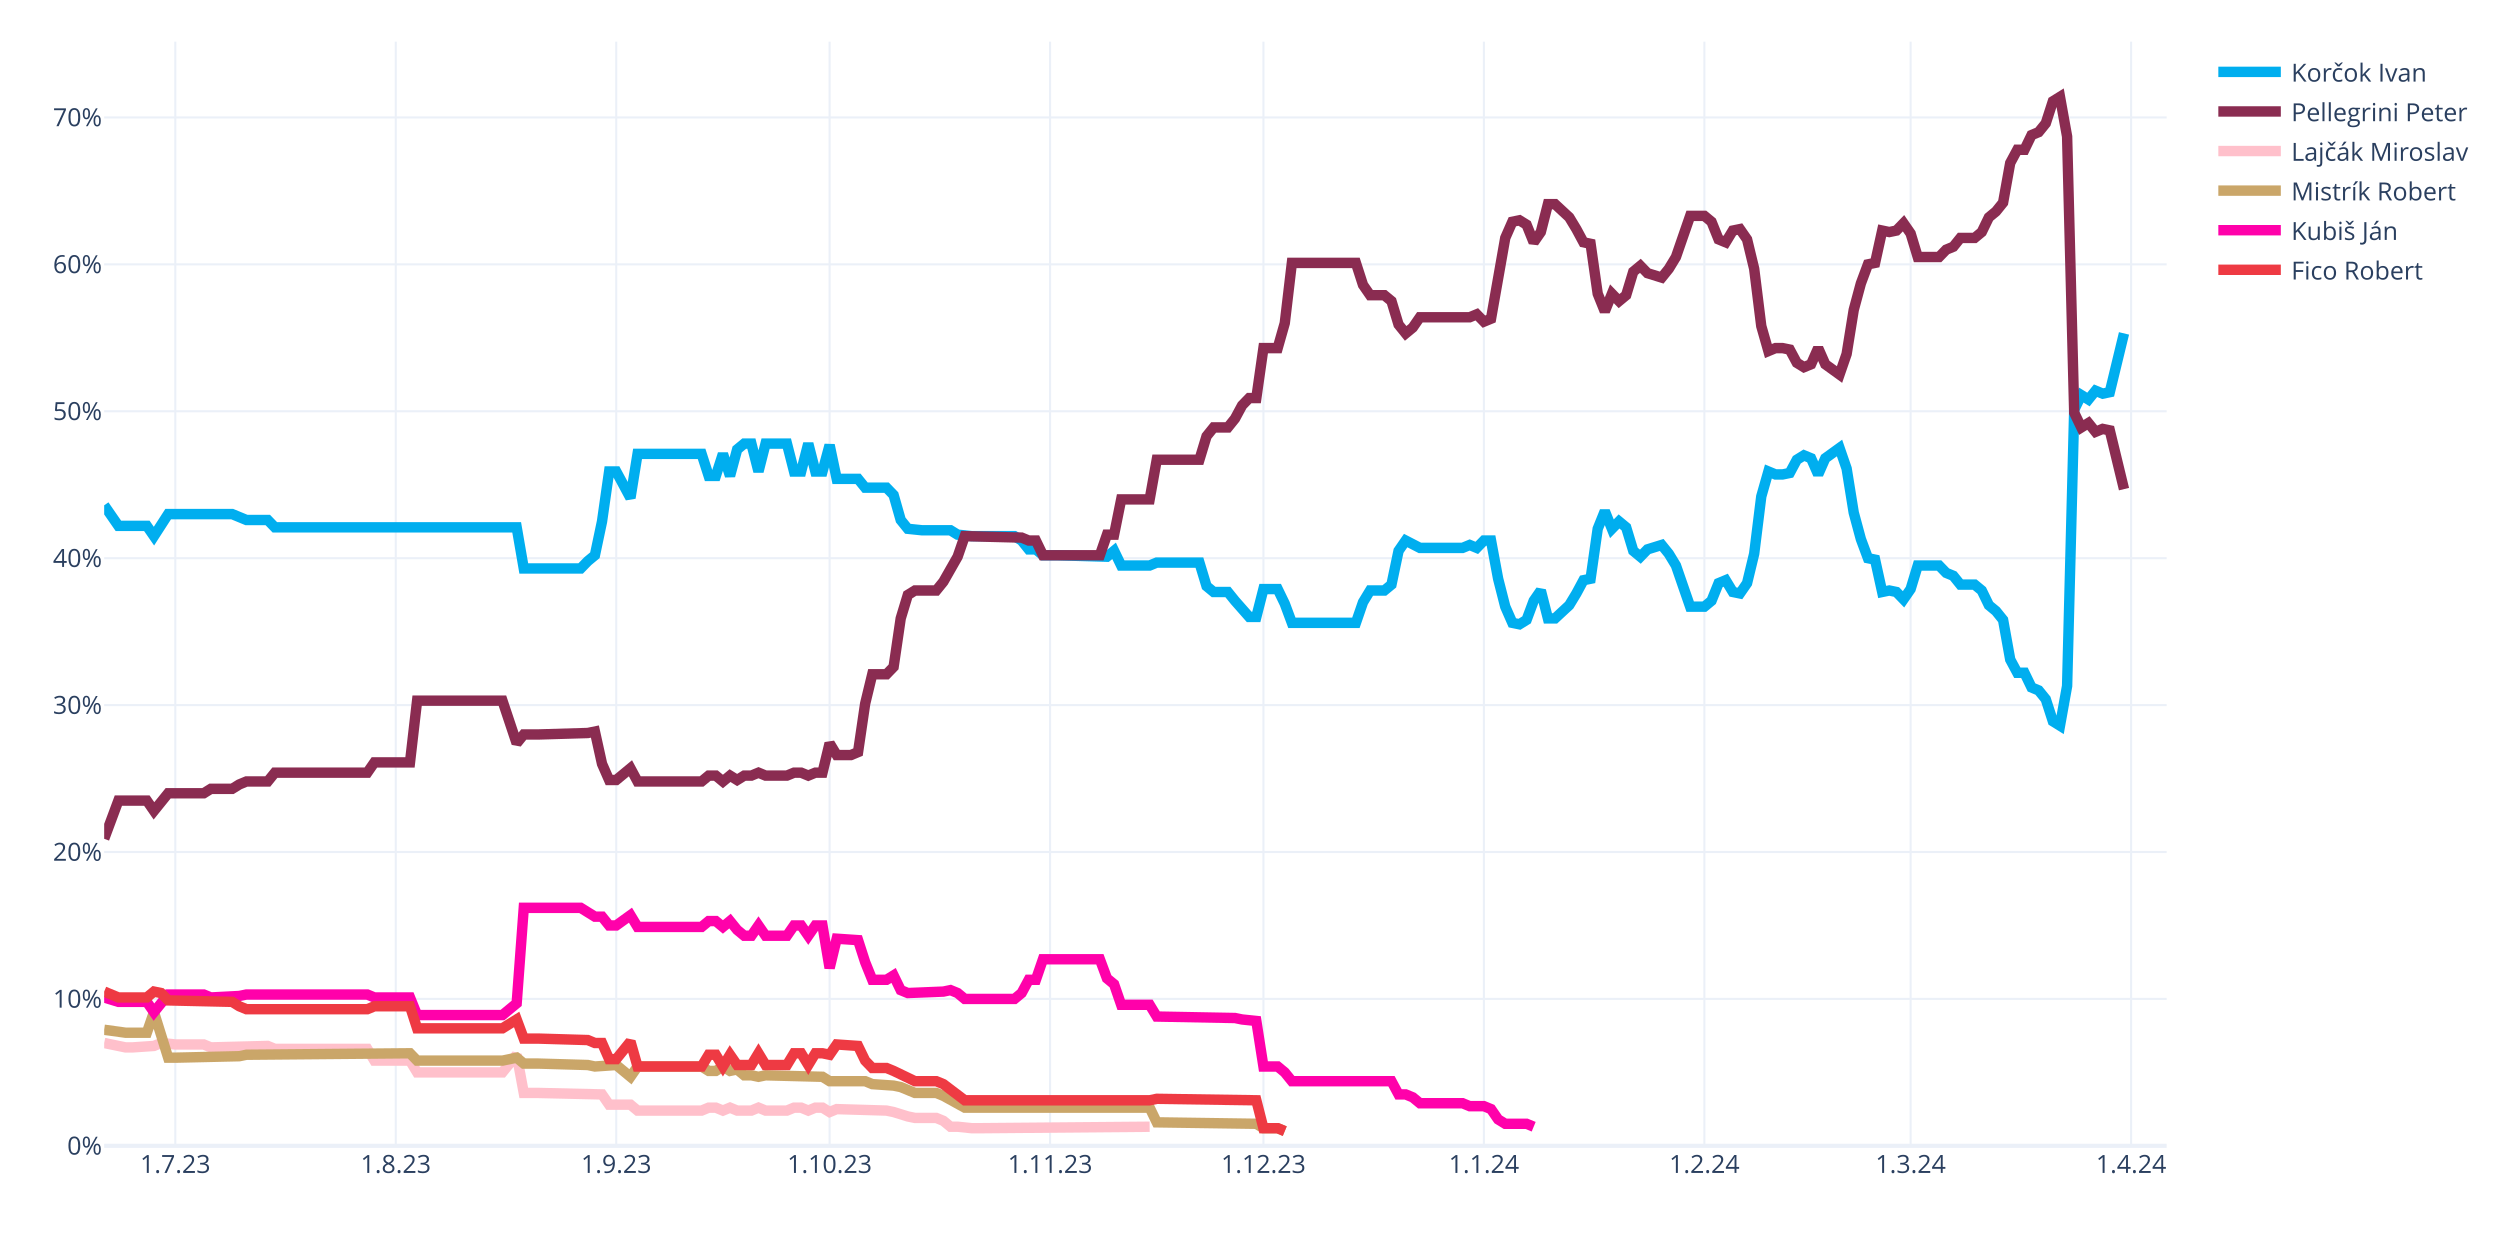
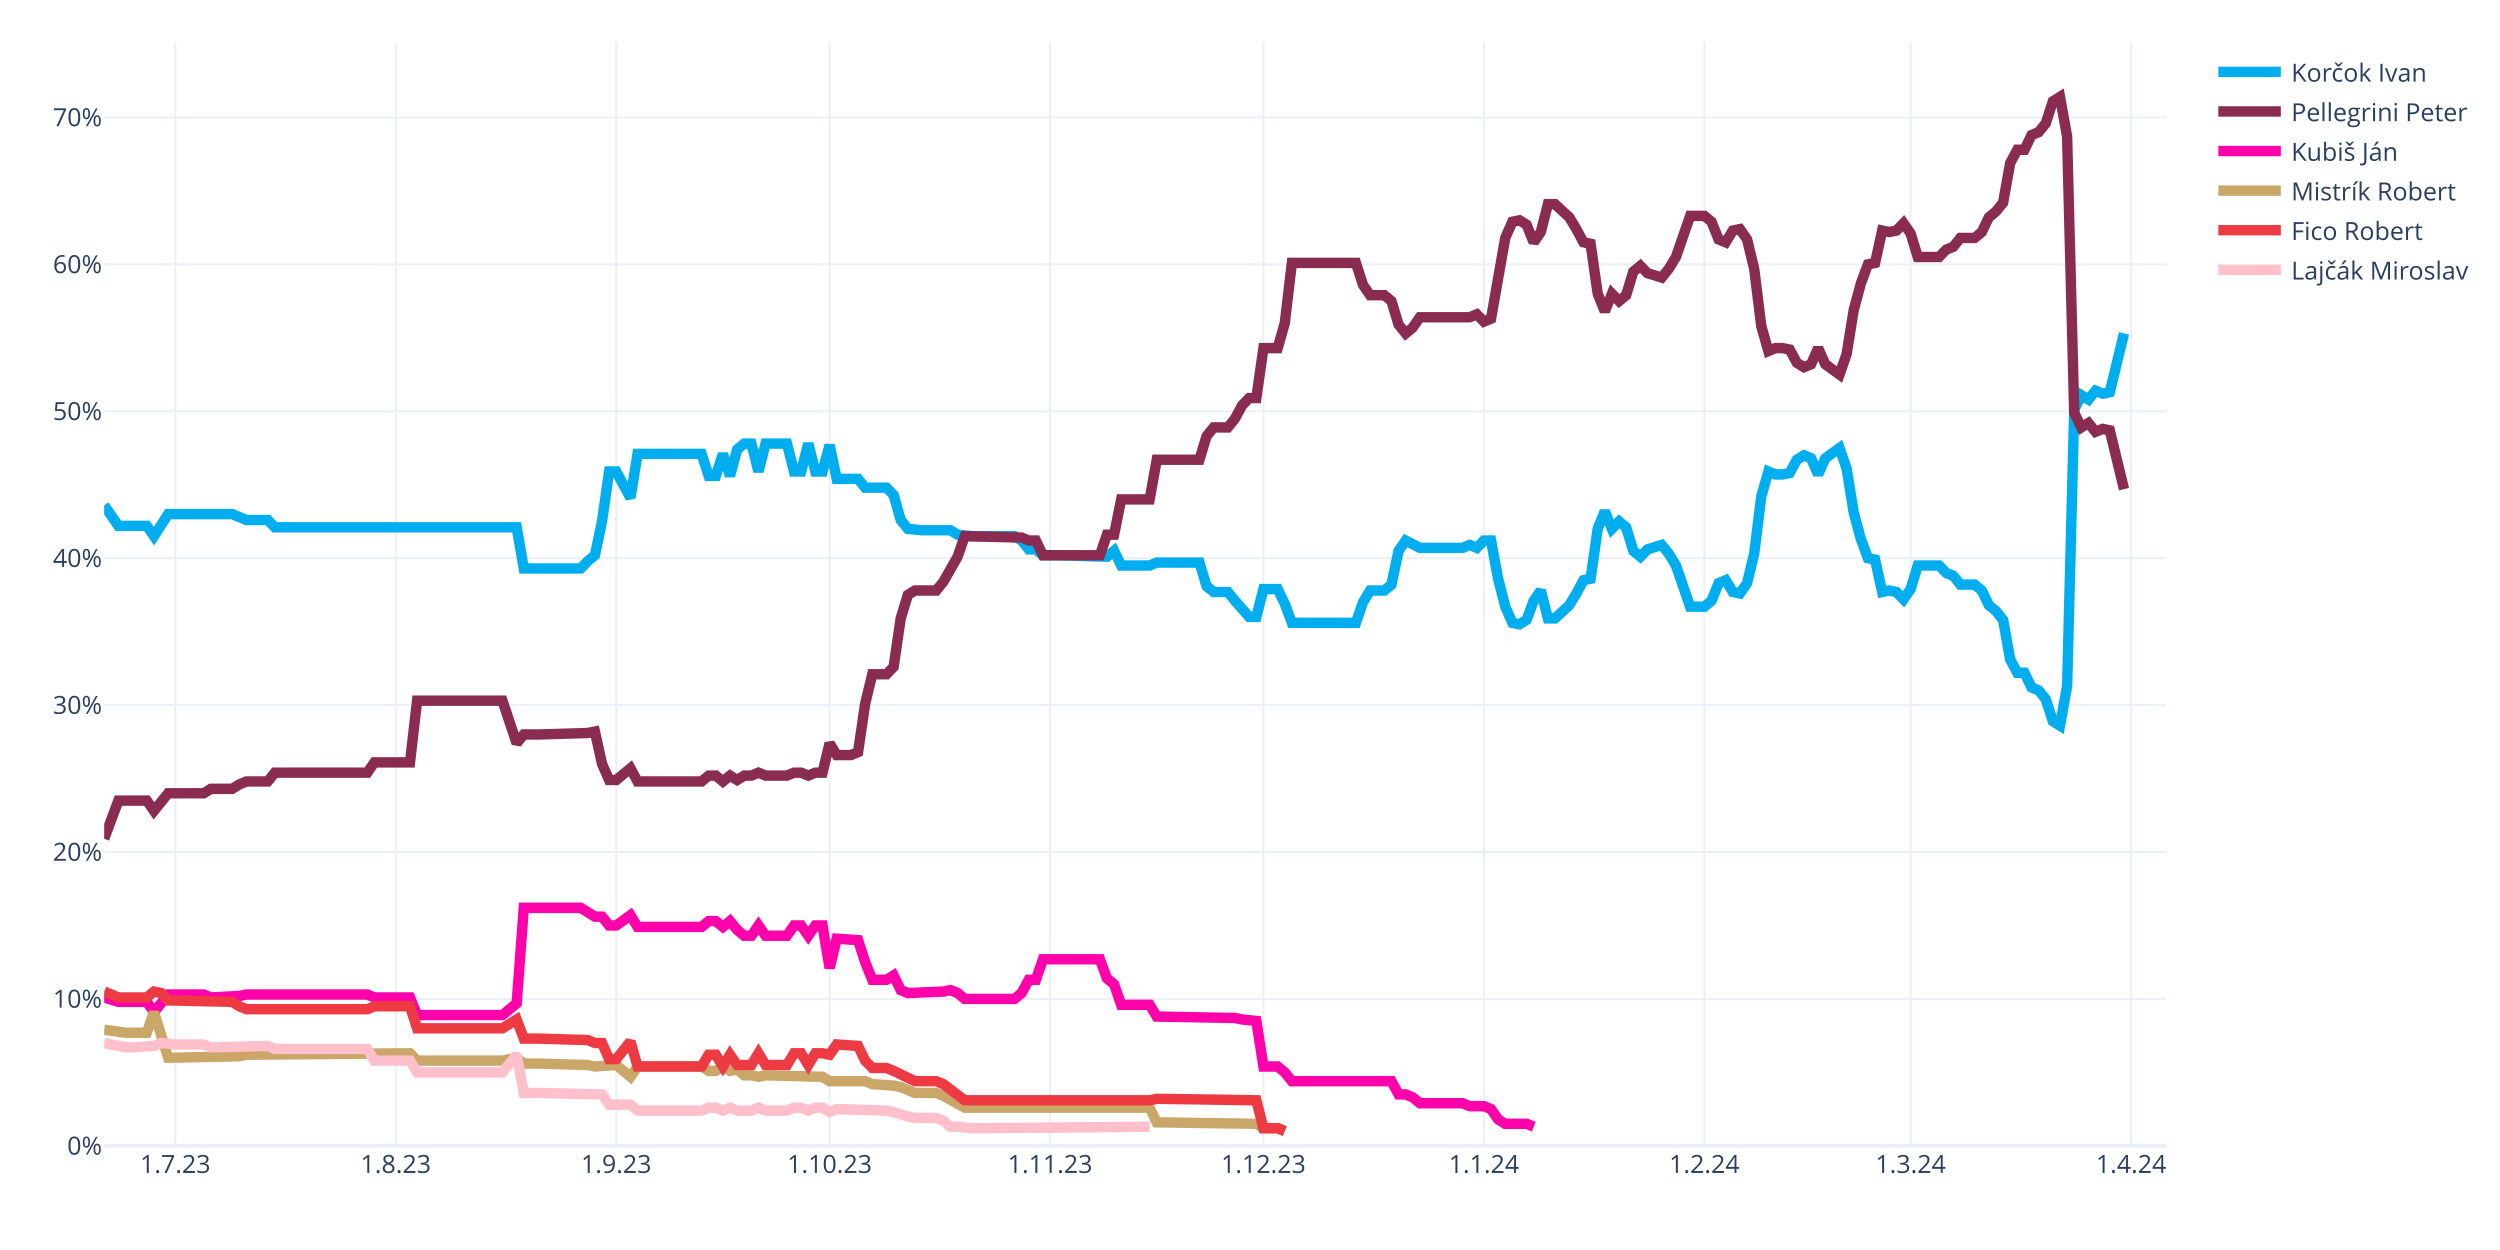
<svg xmlns="http://www.w3.org/2000/svg" class="main-svg" width="1200" height="600" style="" viewBox="0 0 1200 600">
  <rect x="0" y="0" width="1200" height="600" style="fill: rgb(255, 255, 255); fill-opacity: 1;" />
-   <defs id="defs-33ef55">
+   <defs id="defs-b54b96">
    <g class="clips">
-       <clipPath id="clip33ef55xyplot" class="plotclip">
+       <clipPath id="clipb54b96xyplot" class="plotclip">
        <rect width="990" height="530" />
      </clipPath>
-       <clipPath class="axesclip" id="clip33ef55x">
+       <clipPath class="axesclip" id="clipb54b96x">
        <rect x="50" y="0" width="990" height="600" />
      </clipPath>
-       <clipPath class="axesclip" id="clip33ef55y">
+       <clipPath class="axesclip" id="clipb54b96y">
        <rect x="0" y="20" width="1200" height="530" />
      </clipPath>
-       <clipPath class="axesclip" id="clip33ef55xy">
+       <clipPath class="axesclip" id="clipb54b96xy">
        <rect x="50" y="20" width="990" height="530" />
      </clipPath>
    </g>
    <g class="gradients" />
    <g class="patterns" />
  </defs>
  <g class="bglayer" />
  <g class="layer-below">
    <g class="imagelayer" />
    <g class="shapelayer" />
  </g>
  <g class="cartesianlayer">
    <g class="subplot xy">
      <g class="layer-subplot">
        <g class="shapelayer" />
        <g class="imagelayer" />
      </g>
      <g class="minor-gridlayer">
        <g class="x" />
        <g class="y" />
      </g>
      <g class="gridlayer">
        <g class="x">
          <path class="xgrid crisp" transform="translate(84.14,0)" d="M0,20v530" style="stroke: rgb(235, 240, 248); stroke-opacity: 1; stroke-width: 1px;" />
          <path class="xgrid crisp" transform="translate(189.97,0)" d="M0,20v530" style="stroke: rgb(235, 240, 248); stroke-opacity: 1; stroke-width: 1px;" />
          <path class="xgrid crisp" transform="translate(295.79,0)" d="M0,20v530" style="stroke: rgb(235, 240, 248); stroke-opacity: 1; stroke-width: 1px;" />
          <path class="xgrid crisp" transform="translate(398.21,0)" d="M0,20v530" style="stroke: rgb(235, 240, 248); stroke-opacity: 1; stroke-width: 1px;" />
          <path class="xgrid crisp" transform="translate(504.03,0)" d="M0,20v530" style="stroke: rgb(235, 240, 248); stroke-opacity: 1; stroke-width: 1px;" />
          <path class="xgrid crisp" transform="translate(606.45,0)" d="M0,20v530" style="stroke: rgb(235, 240, 248); stroke-opacity: 1; stroke-width: 1px;" />
          <path class="xgrid crisp" transform="translate(712.28,0)" d="M0,20v530" style="stroke: rgb(235, 240, 248); stroke-opacity: 1; stroke-width: 1px;" />
          <path class="xgrid crisp" transform="translate(818.1,0)" d="M0,20v530" style="stroke: rgb(235, 240, 248); stroke-opacity: 1; stroke-width: 1px;" />
          <path class="xgrid crisp" transform="translate(917.1,0)" d="M0,20v530" style="stroke: rgb(235, 240, 248); stroke-opacity: 1; stroke-width: 1px;" />
          <path class="xgrid crisp" transform="translate(1022.93,0)" d="M0,20v530" style="stroke: rgb(235, 240, 248); stroke-opacity: 1; stroke-width: 1px;" />
        </g>
        <g class="y">
          <path class="ygrid crisp" transform="translate(0,479.48)" d="M50,0h990" style="stroke: rgb(235, 240, 248); stroke-opacity: 1; stroke-width: 1px;" />
          <path class="ygrid crisp" transform="translate(0,408.96)" d="M50,0h990" style="stroke: rgb(235, 240, 248); stroke-opacity: 1; stroke-width: 1px;" />
          <path class="ygrid crisp" transform="translate(0,338.45)" d="M50,0h990" style="stroke: rgb(235, 240, 248); stroke-opacity: 1; stroke-width: 1px;" />
          <path class="ygrid crisp" transform="translate(0,267.93)" d="M50,0h990" style="stroke: rgb(235, 240, 248); stroke-opacity: 1; stroke-width: 1px;" />
          <path class="ygrid crisp" transform="translate(0,197.41)" d="M50,0h990" style="stroke: rgb(235, 240, 248); stroke-opacity: 1; stroke-width: 1px;" />
          <path class="ygrid crisp" transform="translate(0,126.89)" d="M50,0h990" style="stroke: rgb(235, 240, 248); stroke-opacity: 1; stroke-width: 1px;" />
          <path class="ygrid crisp" transform="translate(0,56.37)" d="M50,0h990" style="stroke: rgb(235, 240, 248); stroke-opacity: 1; stroke-width: 1px;" />
        </g>
      </g>
      <g class="zerolinelayer">
        <path class="yzl zl crisp" transform="translate(0,550)" d="M50,0h990" style="stroke: rgb(235, 240, 248); stroke-opacity: 1; stroke-width: 2px;" />
      </g>
      <g class="layer-between">
        <g class="shapelayer" />
        <g class="imagelayer" />
      </g>
      <path class="xlines-below" />
      <path class="ylines-below" />
      <g class="overlines-below" />
      <g class="xaxislayer-below" />
      <g class="yaxislayer-below" />
      <g class="overaxes-below" />
      <g class="overplot">
-         <g class="xy" transform="translate(50,20)" clip-path="url(#clip33ef55xyplot)">
+         <g class="xy" transform="translate(50,20)" clip-path="url(#clipb54b96xyplot)">
          <g class="scatterlayer mlayer">
-             <g class="trace scatter tracec512ac" style="stroke-miterlimit: 2; opacity: 1;">
+             <g class="trace scatter tracefc9d3c" style="stroke-miterlimit: 2; opacity: 1;">
              <g class="fills" />
              <g class="errorbars" />
              <g class="lines">
                <path class="js-line" d="M0,222.54L6.83,232.41L10.24,232.41L20.48,232.41L23.9,237.35L30.72,226.77L34.14,226.77L61.45,226.77L64.86,228.18L68.28,229.59L71.69,229.59L78.52,229.59L81.93,233.12L198,233.12L201.41,252.86L228.72,252.86L232.14,249.34L235.55,246.52L238.97,230.3L242.38,206.32L245.79,206.32L252.62,219.01L256.03,197.86L286.76,197.86L290.17,208.44L293.59,208.44L297,197.86L300.41,208.44L303.83,195.74L307.24,192.92L310.66,192.92L314.07,206.32L317.48,192.92L327.72,192.92L331.14,206.32L334.55,206.32L337.97,192.92L341.38,206.32L344.79,206.32L348.21,193.63L351.62,209.85L361.86,209.85L365.28,214.08L375.52,214.08L378.93,217.6L382.34,229.59L385.76,233.82L392.59,234.53L396,234.53L406.24,234.53L409.66,236.64L416.48,237.35L419.9,237.35L436.97,237.35L440.38,239.46L443.79,243.7L447.21,243.7L450.62,246.52L457.45,246.52L481.34,247.22L484.76,244.4L488.17,251.45L491.59,251.45L501.83,251.45L505.24,250.04L525.72,250.04L529.14,261.33L532.55,264.15L535.97,264.15L539.38,264.15L542.79,268.38L549.62,276.13L553.03,276.13L556.45,262.74L559.86,262.74L563.28,262.74L566.69,269.79L570.1,278.96L573.52,278.96L600.83,278.96L604.24,269.08L607.66,263.44L611.07,263.44L614.48,263.44L617.9,260.62L621.31,244.4L624.72,239.46L631.55,242.99L634.97,242.99L652.03,242.99L655.45,241.58L658.86,242.99L662.28,239.46L665.69,239.46L669.1,257.8L672.52,271.2L675.93,278.96L679.34,279.66L682.76,277.54L686.17,268.38L689.59,263.44L693,276.84L696.41,276.84L703.24,270.49L706.66,264.85L710.07,258.5L713.48,257.8L716.9,233.82L720.31,225.36L723.72,233.82L727.14,230.3L730.55,233.12L733.97,244.4L737.38,247.22L740.79,243.7L747.62,241.58L751.03,245.81L754.45,251.45L757.86,261.33L761.28,271.2L764.69,271.2L768.1,271.2L771.52,268.38L774.93,259.92L778.34,258.5L781.76,264.15L785.17,264.85L788.59,259.92L792,245.81L795.41,218.31L798.83,206.32L802.24,207.73L805.66,207.73L809.07,207.03L812.48,200.68L815.9,198.56L819.31,199.97L822.72,207.73L826.14,199.97L832.97,195.04L836.38,204.91L839.79,226.07L843.21,238.76L846.62,247.93L850.03,248.63L853.45,264.15L856.86,263.44L860.28,264.15L863.69,267.67L867.1,262.74L870.52,251.45L880.76,251.45L884.17,254.98L887.59,256.39L891,260.62L897.83,260.62L901.24,263.44L904.66,270.49L908.07,273.31L911.48,277.54L914.9,296.58L918.31,302.93L921.72,302.93L925.14,309.98L928.55,311.39L931.97,315.62L935.38,326.2L938.79,328.32L942.21,309.28L945.62,176.7L949.03,169.65L952.45,171.77L955.86,167.54L959.28,168.95L962.69,168.24L969.52,140.03" style="vector-effect: none; fill: none; stroke: rgb(0, 174, 239); stroke-opacity: 1; stroke-width: 5px; opacity: 1;" />
              </g>
              <g class="points" />
              <g class="text" />
            </g>
-             <g class="trace scatter traceff0228" style="stroke-miterlimit: 2; opacity: 1;">
+             <g class="trace scatter tracecbae0b" style="stroke-miterlimit: 2; opacity: 1;">
              <g class="fills" />
              <g class="errorbars" />
              <g class="lines">
                <path class="js-line" d="M0,382.62L6.83,364.28L10.24,364.28L20.48,364.28L23.9,369.22L30.72,360.76L34.14,360.76L47.79,360.76L51.21,358.64L61.45,358.64L64.86,356.53L68.28,355.11L71.69,355.11L78.52,355.11L81.93,350.88L126.31,350.88L129.72,345.95L146.79,345.95L150.21,316.33L191.17,316.33L198,336.78L201.41,332.55L208.24,332.55L232.14,331.84L235.55,331.14L238.97,346.65L242.38,354.41L245.79,354.41L249.21,351.59L252.62,348.77L256.03,355.11L286.76,355.11L290.17,352.29L293.59,352.29L297,355.11L300.41,352.29L303.83,354.41L307.24,352.29L310.66,352.29L314.07,350.88L317.48,352.29L327.72,352.29L331.14,350.88L334.55,350.88L337.97,352.29L341.38,350.88L344.79,350.88L348.21,336.78L351.62,342.42L358.45,342.42L361.86,341.01L365.28,317.74L368.69,303.64L375.52,303.64L378.93,300.11L382.34,276.84L385.76,265.56L389.17,263.44L392.59,263.44L399.41,263.44L402.83,259.21L409.66,247.22L413.07,237.35L440.38,238.05L443.79,239.46L447.21,239.46L450.62,246.52L477.93,246.52L481.34,236.64L484.76,236.64L488.17,219.72L501.83,219.72L505.24,200.68L525.72,200.68L529.14,189.4L532.55,185.17L535.97,185.17L539.38,185.17L542.79,180.93L546.21,174.59L549.62,171.06L553.03,171.06L556.45,147.09L563.28,147.09L566.69,135.1L570.1,106.19L573.52,106.19L600.83,106.19L604.24,116.76L607.66,121.7L611.07,121.7L614.48,121.7L617.9,124.52L621.31,135.8L624.72,140.03L628.14,137.21L631.55,132.28L655.45,132.28L658.86,130.87L662.28,134.39L665.69,132.98L672.52,94.2L675.93,86.44L679.34,85.74L682.76,87.85L686.17,96.31L689.59,91.38L693,77.98L696.41,77.98L703.24,84.32L706.66,89.97L710.07,96.31L713.48,97.02L716.9,120.99L720.31,129.46L723.72,120.99L727.14,124.52L730.55,121.7L733.97,110.42L737.38,107.6L740.79,111.12L747.62,113.24L751.03,109.01L754.45,103.36L757.86,93.49L761.28,83.62L764.69,83.62L768.1,83.62L771.52,86.44L774.93,94.9L778.34,96.31L781.76,90.67L785.17,89.97L788.59,94.9L792,109.01L795.41,136.51L798.83,148.5L802.24,147.09L805.66,147.09L809.07,147.79L812.48,154.14L815.9,156.25L819.31,154.84L822.72,147.09L826.14,154.84L832.97,159.78L836.38,149.91L839.79,128.75L843.21,116.06L846.62,106.89L850.03,106.19L853.45,90.67L856.86,91.38L860.28,90.67L863.69,87.15L867.1,92.08L870.52,103.36L880.76,103.36L884.17,99.84L887.59,98.43L891,94.2L897.83,94.2L901.24,91.38L904.66,84.32L908.07,81.5L911.48,77.27L914.9,58.23L918.31,51.89L921.72,51.89L925.14,44.83L928.55,43.42L931.97,39.19L935.38,28.62L938.79,26.5L942.21,45.54L945.62,178.11L949.03,185.17L952.45,183.05L955.86,187.28L959.28,185.87L962.69,186.58L969.52,214.78" style="vector-effect: none; fill: none; stroke: rgb(138, 44, 81); stroke-opacity: 1; stroke-width: 5px; opacity: 1;" />
              </g>
              <g class="points" />
              <g class="text" />
            </g>
-             <g class="trace scatter trace747070" style="stroke-miterlimit: 2; opacity: 1;">
+             <g class="trace scatter trace09a750" style="stroke-miterlimit: 2; opacity: 1;">
+               <g class="fills" />
+               <g class="errorbars" />
+               <g class="lines">
+                 <path class="js-line" d="M0,458.78L6.83,460.89L10.24,460.89L20.48,460.89L23.9,465.83L30.72,457.37L34.14,457.37L47.79,457.37L51.21,458.78L64.86,458.07L68.28,457.37L126.31,457.37L129.72,458.78L146.79,458.78L150.21,467.24L191.17,467.24L198,461.6L201.41,415.76L208.24,415.76L228.72,415.76L232.14,417.88L235.55,419.99L238.97,419.99L242.38,424.22L245.79,424.22L252.62,419.29L256.03,424.93L286.76,424.93L290.17,422.11L293.59,422.11L297,424.93L300.41,422.11L303.83,426.34L307.24,429.16L310.66,429.16L314.07,424.22L317.48,429.16L327.72,429.16L331.14,424.22L334.55,424.22L337.97,429.16L341.38,424.22L344.79,424.22L348.21,444.67L351.62,430.57L361.86,431.27L365.28,441.85L368.69,450.31L372.1,450.31L375.52,450.31L378.93,448.2L382.34,455.25L385.76,456.66L402.83,455.96L406.24,455.25L409.66,456.66L413.07,459.48L436.97,459.48L440.38,456.66L443.79,450.31L447.21,450.31L450.62,440.44L457.45,440.44L477.93,440.44L481.34,449.61L484.76,452.43L488.17,462.3L501.83,462.3L505.24,467.94L542.79,468.65L546.21,469.35L553.03,470.06L556.45,491.92L563.28,491.92L566.69,494.74L570.1,498.97L573.52,498.97L617.9,498.97L621.31,505.32L624.72,505.32L628.14,506.73L631.55,509.55L634.97,509.55L652.03,509.55L655.45,510.96L662.28,510.96L665.69,512.37L669.1,517.31L672.52,519.42L682.76,519.42L686.17,520.83" style="vector-effect: none; fill: none; stroke: rgb(255, 1, 170); stroke-opacity: 1; stroke-width: 5px; opacity: 1;" />
+               </g>
+               <g class="points" />
+               <g class="text" />
+             </g>
+             <g class="trace scatter trace7ed95c" style="stroke-miterlimit: 2; opacity: 1;">
+               <g class="fills" />
+               <g class="errorbars" />
+               <g class="lines">
+                 <path class="js-line" d="M0,474.29L10.24,475.7L13.66,475.7L20.48,475.7L23.9,465.83L30.72,487.69L34.14,487.69L64.86,486.98L68.28,486.28L146.79,485.57L150.21,489.1L191.17,489.1L198,487.69L201.41,490.51L208.24,490.51L232.14,491.21L235.55,491.92L245.79,491.21L249.21,494.04L252.62,496.86L256.03,491.92L286.76,491.92L290.17,494.04L293.59,494.04L297,491.92L300.41,494.04L303.83,493.33L307.24,496.15L310.66,496.15L314.07,496.86L317.48,496.15L344.79,496.86L348.21,498.97L365.28,498.97L368.69,500.38L378.93,501.09L382.34,501.79L389.17,504.61L392.59,504.61L399.41,504.61L402.83,506.02L413.07,511.67L416.48,511.67L501.83,511.67L505.24,518.72L553.03,519.42L556.45,521.54L563.28,521.54L566.69,522.95" style="vector-effect: none; fill: none; stroke: rgb(202, 166, 105); stroke-opacity: 1; stroke-width: 5px; opacity: 1;" />
+               </g>
+               <g class="points" />
+               <g class="text" />
+             </g>
+             <g class="trace scatter trace0468f0" style="stroke-miterlimit: 2; opacity: 1;">
+               <g class="fills" />
+               <g class="errorbars" />
+               <g class="lines">
+                 <path class="js-line" d="M0,455.96L6.83,458.78L10.24,458.78L20.48,458.78L23.9,455.96L27.31,456.66L30.72,460.19L61.45,460.89L64.86,463.01L68.28,464.42L71.69,464.42L126.31,464.42L129.72,463.01L146.79,463.01L150.21,473.59L191.17,473.59L198,469.35L201.41,478.52L208.24,478.52L232.14,479.23L235.55,480.64L238.97,480.64L242.38,488.39L245.79,488.39L249.21,484.16L252.62,479.93L256.03,491.92L286.76,491.92L290.17,486.28L293.59,486.28L297,491.92L300.41,486.28L303.83,491.21L310.66,491.21L314.07,485.57L317.48,491.21L320.9,491.21L327.72,491.21L331.14,485.57L334.55,485.57L337.97,491.21L341.38,485.57L344.79,485.57L348.21,486.28L351.62,481.34L361.86,482.05L365.28,489.1L368.69,492.63L372.1,492.63L375.52,492.63L378.93,494.04L389.17,498.97L392.59,498.97L399.41,498.97L402.83,500.38L413.07,508.14L416.48,508.14L501.83,508.14L505.24,507.43L553.03,508.14L556.45,521.54L563.28,521.54L566.69,522.95" style="vector-effect: none; fill: none; stroke: rgb(238, 58, 67); stroke-opacity: 1; stroke-width: 5px; opacity: 1;" />
+               </g>
+               <g class="points" />
+               <g class="text" />
+             </g>
+             <g class="trace scatter tracea03235" style="stroke-miterlimit: 2; opacity: 1;">
              <g class="fills" />
              <g class="errorbars" />
              <g class="lines">
                <path class="js-line" d="M0,480.64L10.24,482.75L13.66,482.75L23.9,482.05L27.31,480.64L34.14,481.34L37.55,481.34L47.79,481.34L51.21,482.75L78.52,482.05L81.93,483.46L126.31,483.46L129.72,489.1L146.79,489.1L150.21,494.74L191.17,494.74L198,486.28L201.41,504.61L208.24,504.61L238.97,505.32L242.38,510.25L252.62,510.25L256.03,513.08L286.76,513.08L290.17,511.67L293.59,511.67L297,513.08L300.41,511.67L303.83,513.08L310.66,513.08L314.07,511.67L317.48,513.08L320.9,513.08L327.72,513.08L331.14,511.67L334.55,511.67L337.97,513.08L341.38,511.67L344.79,511.67L348.21,513.78L351.62,512.37L375.52,513.08L378.93,513.78L385.76,515.9L389.17,516.6L399.41,516.6L402.83,518.01L406.24,520.83L409.66,520.83L416.48,521.54L419.9,521.54L501.83,520.83" style="vector-effect: none; fill: none; stroke: rgb(255, 192, 203); stroke-opacity: 1; stroke-width: 5px; opacity: 1;" />
-               </g>
-               <g class="points" />
-               <g class="text" />
-             </g>
-             <g class="trace scatter trace9ed1c0" style="stroke-miterlimit: 2; opacity: 1;">
-               <g class="fills" />
-               <g class="errorbars" />
-               <g class="lines">
-                 <path class="js-line" d="M0,474.29L10.24,475.7L13.66,475.7L20.48,475.7L23.9,465.83L30.72,487.69L34.14,487.69L64.86,486.98L68.28,486.28L146.79,485.57L150.21,489.1L191.17,489.1L198,487.69L201.41,490.51L208.24,490.51L232.14,491.21L235.55,491.92L245.79,491.21L249.21,494.04L252.62,496.86L256.03,491.92L286.76,491.92L290.17,494.04L293.59,494.04L297,491.92L300.41,494.04L303.83,493.33L307.24,496.15L310.66,496.15L314.07,496.86L317.48,496.15L344.79,496.86L348.21,498.97L365.28,498.97L368.69,500.38L378.93,501.09L382.34,501.79L389.17,504.61L392.59,504.61L399.41,504.61L402.83,506.02L413.07,511.67L416.48,511.67L501.83,511.67L505.24,518.72L553.03,519.42L556.45,521.54L563.28,521.54L566.69,522.95" style="vector-effect: none; fill: none; stroke: rgb(202, 166, 105); stroke-opacity: 1; stroke-width: 5px; opacity: 1;" />
-               </g>
-               <g class="points" />
-               <g class="text" />
-             </g>
-             <g class="trace scatter trace3396e5" style="stroke-miterlimit: 2; opacity: 1;">
-               <g class="fills" />
-               <g class="errorbars" />
-               <g class="lines">
-                 <path class="js-line" d="M0,458.78L6.83,460.89L10.24,460.89L20.48,460.89L23.9,465.83L30.72,457.37L34.14,457.37L47.79,457.37L51.21,458.78L64.86,458.07L68.28,457.37L126.31,457.37L129.72,458.78L146.79,458.78L150.21,467.24L191.17,467.24L198,461.6L201.41,415.76L208.24,415.76L228.72,415.76L232.14,417.88L235.55,419.99L238.97,419.99L242.38,424.22L245.79,424.22L252.62,419.29L256.03,424.93L286.76,424.93L290.17,422.11L293.59,422.11L297,424.93L300.41,422.11L303.83,426.34L307.24,429.16L310.66,429.16L314.07,424.22L317.48,429.16L327.72,429.16L331.14,424.22L334.55,424.22L337.97,429.16L341.38,424.22L344.79,424.22L348.21,444.67L351.62,430.57L361.86,431.27L365.28,441.85L368.69,450.31L372.1,450.31L375.52,450.31L378.93,448.2L382.34,455.25L385.76,456.66L402.83,455.96L406.24,455.25L409.66,456.66L413.07,459.48L436.97,459.48L440.38,456.66L443.79,450.31L447.21,450.31L450.62,440.44L457.45,440.44L477.93,440.44L481.34,449.61L484.76,452.43L488.17,462.3L501.83,462.3L505.24,467.94L542.79,468.65L546.21,469.35L553.03,470.06L556.45,491.92L563.28,491.92L566.69,494.74L570.1,498.97L573.52,498.97L617.9,498.97L621.31,505.32L624.72,505.32L628.14,506.73L631.55,509.55L634.97,509.55L652.03,509.55L655.45,510.96L662.28,510.96L665.69,512.37L669.1,517.31L672.52,519.42L682.76,519.42L686.17,520.83" style="vector-effect: none; fill: none; stroke: rgb(255, 1, 170); stroke-opacity: 1; stroke-width: 5px; opacity: 1;" />
-               </g>
-               <g class="points" />
-               <g class="text" />
-             </g>
-             <g class="trace scatter trace4c3e03" style="stroke-miterlimit: 2; opacity: 1;">
-               <g class="fills" />
-               <g class="errorbars" />
-               <g class="lines">
-                 <path class="js-line" d="M0,455.96L6.83,458.78L10.24,458.78L20.48,458.78L23.9,455.96L27.31,456.66L30.72,460.19L61.45,460.89L64.86,463.01L68.28,464.42L71.69,464.42L126.31,464.42L129.72,463.01L146.79,463.01L150.21,473.59L191.17,473.59L198,469.35L201.41,478.52L208.24,478.52L232.14,479.23L235.55,480.64L238.97,480.64L242.38,488.39L245.79,488.39L249.21,484.16L252.62,479.93L256.03,491.92L286.76,491.92L290.17,486.28L293.59,486.28L297,491.92L300.41,486.28L303.83,491.21L310.66,491.21L314.07,485.57L317.48,491.21L320.9,491.21L327.72,491.21L331.14,485.57L334.55,485.57L337.97,491.21L341.38,485.57L344.79,485.57L348.21,486.28L351.62,481.34L361.86,482.05L365.28,489.1L368.69,492.63L372.1,492.63L375.52,492.63L378.93,494.04L389.17,498.97L392.59,498.97L399.41,498.97L402.83,500.38L413.07,508.14L416.48,508.14L501.83,508.14L505.24,507.43L553.03,508.14L556.45,521.54L563.28,521.54L566.69,522.95" style="vector-effect: none; fill: none; stroke: rgb(238, 58, 67); stroke-opacity: 1; stroke-width: 5px; opacity: 1;" />
              </g>
              <g class="points" />
              <g class="text" />
            </g>
          </g>
        </g>
      </g>
      <path class="xlines-above crisp" d="M0,0" style="fill: none;" />
      <path class="ylines-above crisp" d="M0,0" style="fill: none;" />
      <g class="overlines-above" />
      <g class="xaxislayer-above">
        <g class="xtick">
          <text text-anchor="middle" x="0" y="563" transform="translate(84.14,0)" style="font-family: 'Open Sans', verdana, arial, sans-serif; font-size: 12px; fill: rgb(42, 63, 95); fill-opacity: 1; white-space: pre; opacity: 1;">1.7.23</text>
        </g>
        <g class="xtick">
          <text text-anchor="middle" x="0" y="563" style="font-family: 'Open Sans', verdana, arial, sans-serif; font-size: 12px; fill: rgb(42, 63, 95); fill-opacity: 1; white-space: pre; opacity: 1;" transform="translate(189.97,0)">1.8.23</text>
        </g>
        <g class="xtick">
          <text text-anchor="middle" x="0" y="563" style="font-family: 'Open Sans', verdana, arial, sans-serif; font-size: 12px; fill: rgb(42, 63, 95); fill-opacity: 1; white-space: pre; opacity: 1;" transform="translate(295.79,0)">1.9.23</text>
        </g>
        <g class="xtick">
          <text text-anchor="middle" x="0" y="563" style="font-family: 'Open Sans', verdana, arial, sans-serif; font-size: 12px; fill: rgb(42, 63, 95); fill-opacity: 1; white-space: pre; opacity: 1;" transform="translate(398.21,0)">1.10.23</text>
        </g>
        <g class="xtick">
          <text text-anchor="middle" x="0" y="563" style="font-family: 'Open Sans', verdana, arial, sans-serif; font-size: 12px; fill: rgb(42, 63, 95); fill-opacity: 1; white-space: pre; opacity: 1;" transform="translate(504.03,0)">1.11.23</text>
        </g>
        <g class="xtick">
          <text text-anchor="middle" x="0" y="563" style="font-family: 'Open Sans', verdana, arial, sans-serif; font-size: 12px; fill: rgb(42, 63, 95); fill-opacity: 1; white-space: pre; opacity: 1;" transform="translate(606.45,0)">1.12.23</text>
        </g>
        <g class="xtick">
          <text text-anchor="middle" x="0" y="563" style="font-family: 'Open Sans', verdana, arial, sans-serif; font-size: 12px; fill: rgb(42, 63, 95); fill-opacity: 1; white-space: pre; opacity: 1;" transform="translate(712.28,0)">1.1.24</text>
        </g>
        <g class="xtick">
          <text text-anchor="middle" x="0" y="563" style="font-family: 'Open Sans', verdana, arial, sans-serif; font-size: 12px; fill: rgb(42, 63, 95); fill-opacity: 1; white-space: pre; opacity: 1;" transform="translate(818.1,0)">1.2.24</text>
        </g>
        <g class="xtick">
          <text text-anchor="middle" x="0" y="563" style="font-family: 'Open Sans', verdana, arial, sans-serif; font-size: 12px; fill: rgb(42, 63, 95); fill-opacity: 1; white-space: pre; opacity: 1;" transform="translate(917.1,0)">1.3.24</text>
        </g>
        <g class="xtick">
          <text text-anchor="middle" x="0" y="563" style="font-family: 'Open Sans', verdana, arial, sans-serif; font-size: 12px; fill: rgb(42, 63, 95); fill-opacity: 1; white-space: pre; opacity: 1;" transform="translate(1022.93,0)">1.4.24</text>
        </g>
      </g>
      <g class="yaxislayer-above">
        <g class="ytick">
          <text text-anchor="end" x="49" y="4.2" transform="translate(0,550)" style="font-family: 'Open Sans', verdana, arial, sans-serif; font-size: 12px; fill: rgb(42, 63, 95); fill-opacity: 1; white-space: pre; opacity: 1;">0%</text>
        </g>
        <g class="ytick">
          <text text-anchor="end" x="49" y="4.2" style="font-family: 'Open Sans', verdana, arial, sans-serif; font-size: 12px; fill: rgb(42, 63, 95); fill-opacity: 1; white-space: pre; opacity: 1;" transform="translate(0,479.48)">10%</text>
        </g>
        <g class="ytick">
          <text text-anchor="end" x="49" y="4.2" style="font-family: 'Open Sans', verdana, arial, sans-serif; font-size: 12px; fill: rgb(42, 63, 95); fill-opacity: 1; white-space: pre; opacity: 1;" transform="translate(0,408.96)">20%</text>
        </g>
        <g class="ytick">
          <text text-anchor="end" x="49" y="4.2" style="font-family: 'Open Sans', verdana, arial, sans-serif; font-size: 12px; fill: rgb(42, 63, 95); fill-opacity: 1; white-space: pre; opacity: 1;" transform="translate(0,338.45)">30%</text>
        </g>
        <g class="ytick">
          <text text-anchor="end" x="49" y="4.2" style="font-family: 'Open Sans', verdana, arial, sans-serif; font-size: 12px; fill: rgb(42, 63, 95); fill-opacity: 1; white-space: pre; opacity: 1;" transform="translate(0,267.93)">40%</text>
        </g>
        <g class="ytick">
          <text text-anchor="end" x="49" y="4.2" style="font-family: 'Open Sans', verdana, arial, sans-serif; font-size: 12px; fill: rgb(42, 63, 95); fill-opacity: 1; white-space: pre; opacity: 1;" transform="translate(0,197.41)">50%</text>
        </g>
        <g class="ytick">
          <text text-anchor="end" x="49" y="4.2" style="font-family: 'Open Sans', verdana, arial, sans-serif; font-size: 12px; fill: rgb(42, 63, 95); fill-opacity: 1; white-space: pre; opacity: 1;" transform="translate(0,126.89)">60%</text>
        </g>
        <g class="ytick">
          <text text-anchor="end" x="49" y="4.2" style="font-family: 'Open Sans', verdana, arial, sans-serif; font-size: 12px; fill: rgb(42, 63, 95); fill-opacity: 1; white-space: pre; opacity: 1;" transform="translate(0,56.37)">70%</text>
        </g>
      </g>
      <g class="overaxes-above" />
    </g>
  </g>
  <g class="polarlayer" />
  <g class="smithlayer" />
  <g class="ternarylayer" />
  <g class="geolayer" />
  <g class="funnelarealayer" />
  <g class="pielayer" />
  <g class="iciclelayer" />
  <g class="treemaplayer" />
  <g class="sunburstlayer" />
  <g class="glimages" />
-   <defs id="topdefs-33ef55">
+   <defs id="topdefs-b54b96">
    <g class="clips" />
-     <clipPath id="legend33ef55">
+     <clipPath id="legendb54b96">
      <rect width="128" height="124" x="0" y="0" />
    </clipPath>
  </defs>
  <g class="layer-above">
    <g class="imagelayer" />
    <g class="shapelayer" />
  </g>
  <g class="infolayer">
    <g class="legend" pointer-events="all" transform="translate(1059.8,20)">
      <rect class="bg" shape-rendering="crispEdges" style="stroke: rgb(68, 68, 68); stroke-opacity: 1; fill: rgb(255, 255, 255); fill-opacity: 1; stroke-width: 0px;" width="128" height="124" x="0" y="0" />
-       <g class="scrollbox" transform="" clip-path="url(#legend33ef55)">
+       <g class="scrollbox" transform="" clip-path="url(#legendb54b96)">
        <g class="groups">
          <g class="traces" transform="translate(0,14.5)" style="opacity: 1;">
            <text class="legendtext" text-anchor="start" x="40" y="4.68" style="font-family: 'Open Sans', verdana, arial, sans-serif; font-size: 12px; fill: rgb(42, 63, 95); fill-opacity: 1; white-space: pre;">Korčok Ivan</text>
            <g class="layers" style="opacity: 1;">
              <g class="legendfill" />
              <g class="legendlines">
                <path class="js-line" d="M5,0h30" style="fill: none; stroke: rgb(0, 174, 239); stroke-opacity: 1; stroke-width: 5px;" />
              </g>
              <g class="legendsymbols">
                <g class="legendpoints" />
              </g>
            </g>
            <rect class="legendtoggle" x="0" y="-9.5" width="122.703" height="19" style="fill: rgb(0, 0, 0); fill-opacity: 0;" />
          </g>
          <g class="traces" transform="translate(0,33.5)" style="opacity: 1;">
            <text class="legendtext" text-anchor="start" x="40" y="4.68" style="font-family: 'Open Sans', verdana, arial, sans-serif; font-size: 12px; fill: rgb(42, 63, 95); fill-opacity: 1; white-space: pre;">Pellegrini Peter</text>
            <g class="layers" style="opacity: 1;">
              <g class="legendfill" />
              <g class="legendlines">
                <path class="js-line" d="M5,0h30" style="fill: none; stroke: rgb(138, 44, 81); stroke-opacity: 1; stroke-width: 5px;" />
              </g>
              <g class="legendsymbols">
                <g class="legendpoints" />
              </g>
            </g>
            <rect class="legendtoggle" x="0" y="-9.5" width="122.703" height="19" style="fill: rgb(0, 0, 0); fill-opacity: 0;" />
          </g>
          <g class="traces" transform="translate(0,52.5)" style="opacity: 1;">
-             <text class="legendtext" text-anchor="start" x="40" y="4.68" style="font-family: 'Open Sans', verdana, arial, sans-serif; font-size: 12px; fill: rgb(42, 63, 95); fill-opacity: 1; white-space: pre;">Lajčák Miroslav</text>
-             <g class="layers" style="opacity: 1;">
-               <g class="legendfill" />
-               <g class="legendlines">
-                 <path class="js-line" d="M5,0h30" style="fill: none; stroke: rgb(255, 192, 203); stroke-opacity: 1; stroke-width: 5px;" />
+             <text class="legendtext" text-anchor="start" x="40" y="4.68" style="font-family: 'Open Sans', verdana, arial, sans-serif; font-size: 12px; fill: rgb(42, 63, 95); fill-opacity: 1; white-space: pre;">Kubiš Ján</text>
+             <g class="layers" style="opacity: 1;">
+               <g class="legendfill" />
+               <g class="legendlines">
+                 <path class="js-line" d="M5,0h30" style="fill: none; stroke: rgb(255, 1, 170); stroke-opacity: 1; stroke-width: 5px;" />
              </g>
              <g class="legendsymbols">
                <g class="legendpoints" />
              </g>
            </g>
            <rect class="legendtoggle" x="0" y="-9.5" width="122.703" height="19" style="fill: rgb(0, 0, 0); fill-opacity: 0;" />
          </g>
          <g class="traces" transform="translate(0,71.5)" style="opacity: 1;">
            <text class="legendtext" text-anchor="start" x="40" y="4.68" style="font-family: 'Open Sans', verdana, arial, sans-serif; font-size: 12px; fill: rgb(42, 63, 95); fill-opacity: 1; white-space: pre;">Mistrík Robert</text>
            <g class="layers" style="opacity: 1;">
              <g class="legendfill" />
              <g class="legendlines">
                <path class="js-line" d="M5,0h30" style="fill: none; stroke: rgb(202, 166, 105); stroke-opacity: 1; stroke-width: 5px;" />
              </g>
              <g class="legendsymbols">
                <g class="legendpoints" />
              </g>
            </g>
            <rect class="legendtoggle" x="0" y="-9.5" width="122.703" height="19" style="fill: rgb(0, 0, 0); fill-opacity: 0;" />
          </g>
          <g class="traces" transform="translate(0,90.5)" style="opacity: 1;">
-             <text class="legendtext" text-anchor="start" x="40" y="4.68" style="font-family: 'Open Sans', verdana, arial, sans-serif; font-size: 12px; fill: rgb(42, 63, 95); fill-opacity: 1; white-space: pre;">Kubiš Ján</text>
-             <g class="layers" style="opacity: 1;">
-               <g class="legendfill" />
-               <g class="legendlines">
-                 <path class="js-line" d="M5,0h30" style="fill: none; stroke: rgb(255, 1, 170); stroke-opacity: 1; stroke-width: 5px;" />
+             <text class="legendtext" text-anchor="start" x="40" y="4.68" style="font-family: 'Open Sans', verdana, arial, sans-serif; font-size: 12px; fill: rgb(42, 63, 95); fill-opacity: 1; white-space: pre;">Fico Robert</text>
+             <g class="layers" style="opacity: 1;">
+               <g class="legendfill" />
+               <g class="legendlines">
+                 <path class="js-line" d="M5,0h30" style="fill: none; stroke: rgb(238, 58, 67); stroke-opacity: 1; stroke-width: 5px;" />
              </g>
              <g class="legendsymbols">
                <g class="legendpoints" />
              </g>
            </g>
            <rect class="legendtoggle" x="0" y="-9.5" width="122.703" height="19" style="fill: rgb(0, 0, 0); fill-opacity: 0;" />
          </g>
          <g class="traces" transform="translate(0,109.5)" style="opacity: 1;">
-             <text class="legendtext" text-anchor="start" x="40" y="4.68" style="font-family: 'Open Sans', verdana, arial, sans-serif; font-size: 12px; fill: rgb(42, 63, 95); fill-opacity: 1; white-space: pre;">Fico Robert</text>
-             <g class="layers" style="opacity: 1;">
-               <g class="legendfill" />
-               <g class="legendlines">
-                 <path class="js-line" d="M5,0h30" style="fill: none; stroke: rgb(238, 58, 67); stroke-opacity: 1; stroke-width: 5px;" />
+             <text class="legendtext" text-anchor="start" x="40" y="4.68" style="font-family: 'Open Sans', verdana, arial, sans-serif; font-size: 12px; fill: rgb(42, 63, 95); fill-opacity: 1; white-space: pre;">Lajčák Miroslav</text>
+             <g class="layers" style="opacity: 1;">
+               <g class="legendfill" />
+               <g class="legendlines">
+                 <path class="js-line" d="M5,0h30" style="fill: none; stroke: rgb(255, 192, 203); stroke-opacity: 1; stroke-width: 5px;" />
              </g>
              <g class="legendsymbols">
                <g class="legendpoints" />
              </g>
            </g>
            <rect class="legendtoggle" x="0" y="-9.5" width="122.703" height="19" style="fill: rgb(0, 0, 0); fill-opacity: 0;" />
          </g>
        </g>
      </g>
      <rect class="scrollbar" rx="20" ry="3" width="0" height="0" style="fill: rgb(128, 139, 164); fill-opacity: 1;" x="0" y="0" />
    </g>
    <g class="g-gtitle" />
    <g class="g-xtitle" />
    <g class="g-ytitle" />
  </g>
</svg>
